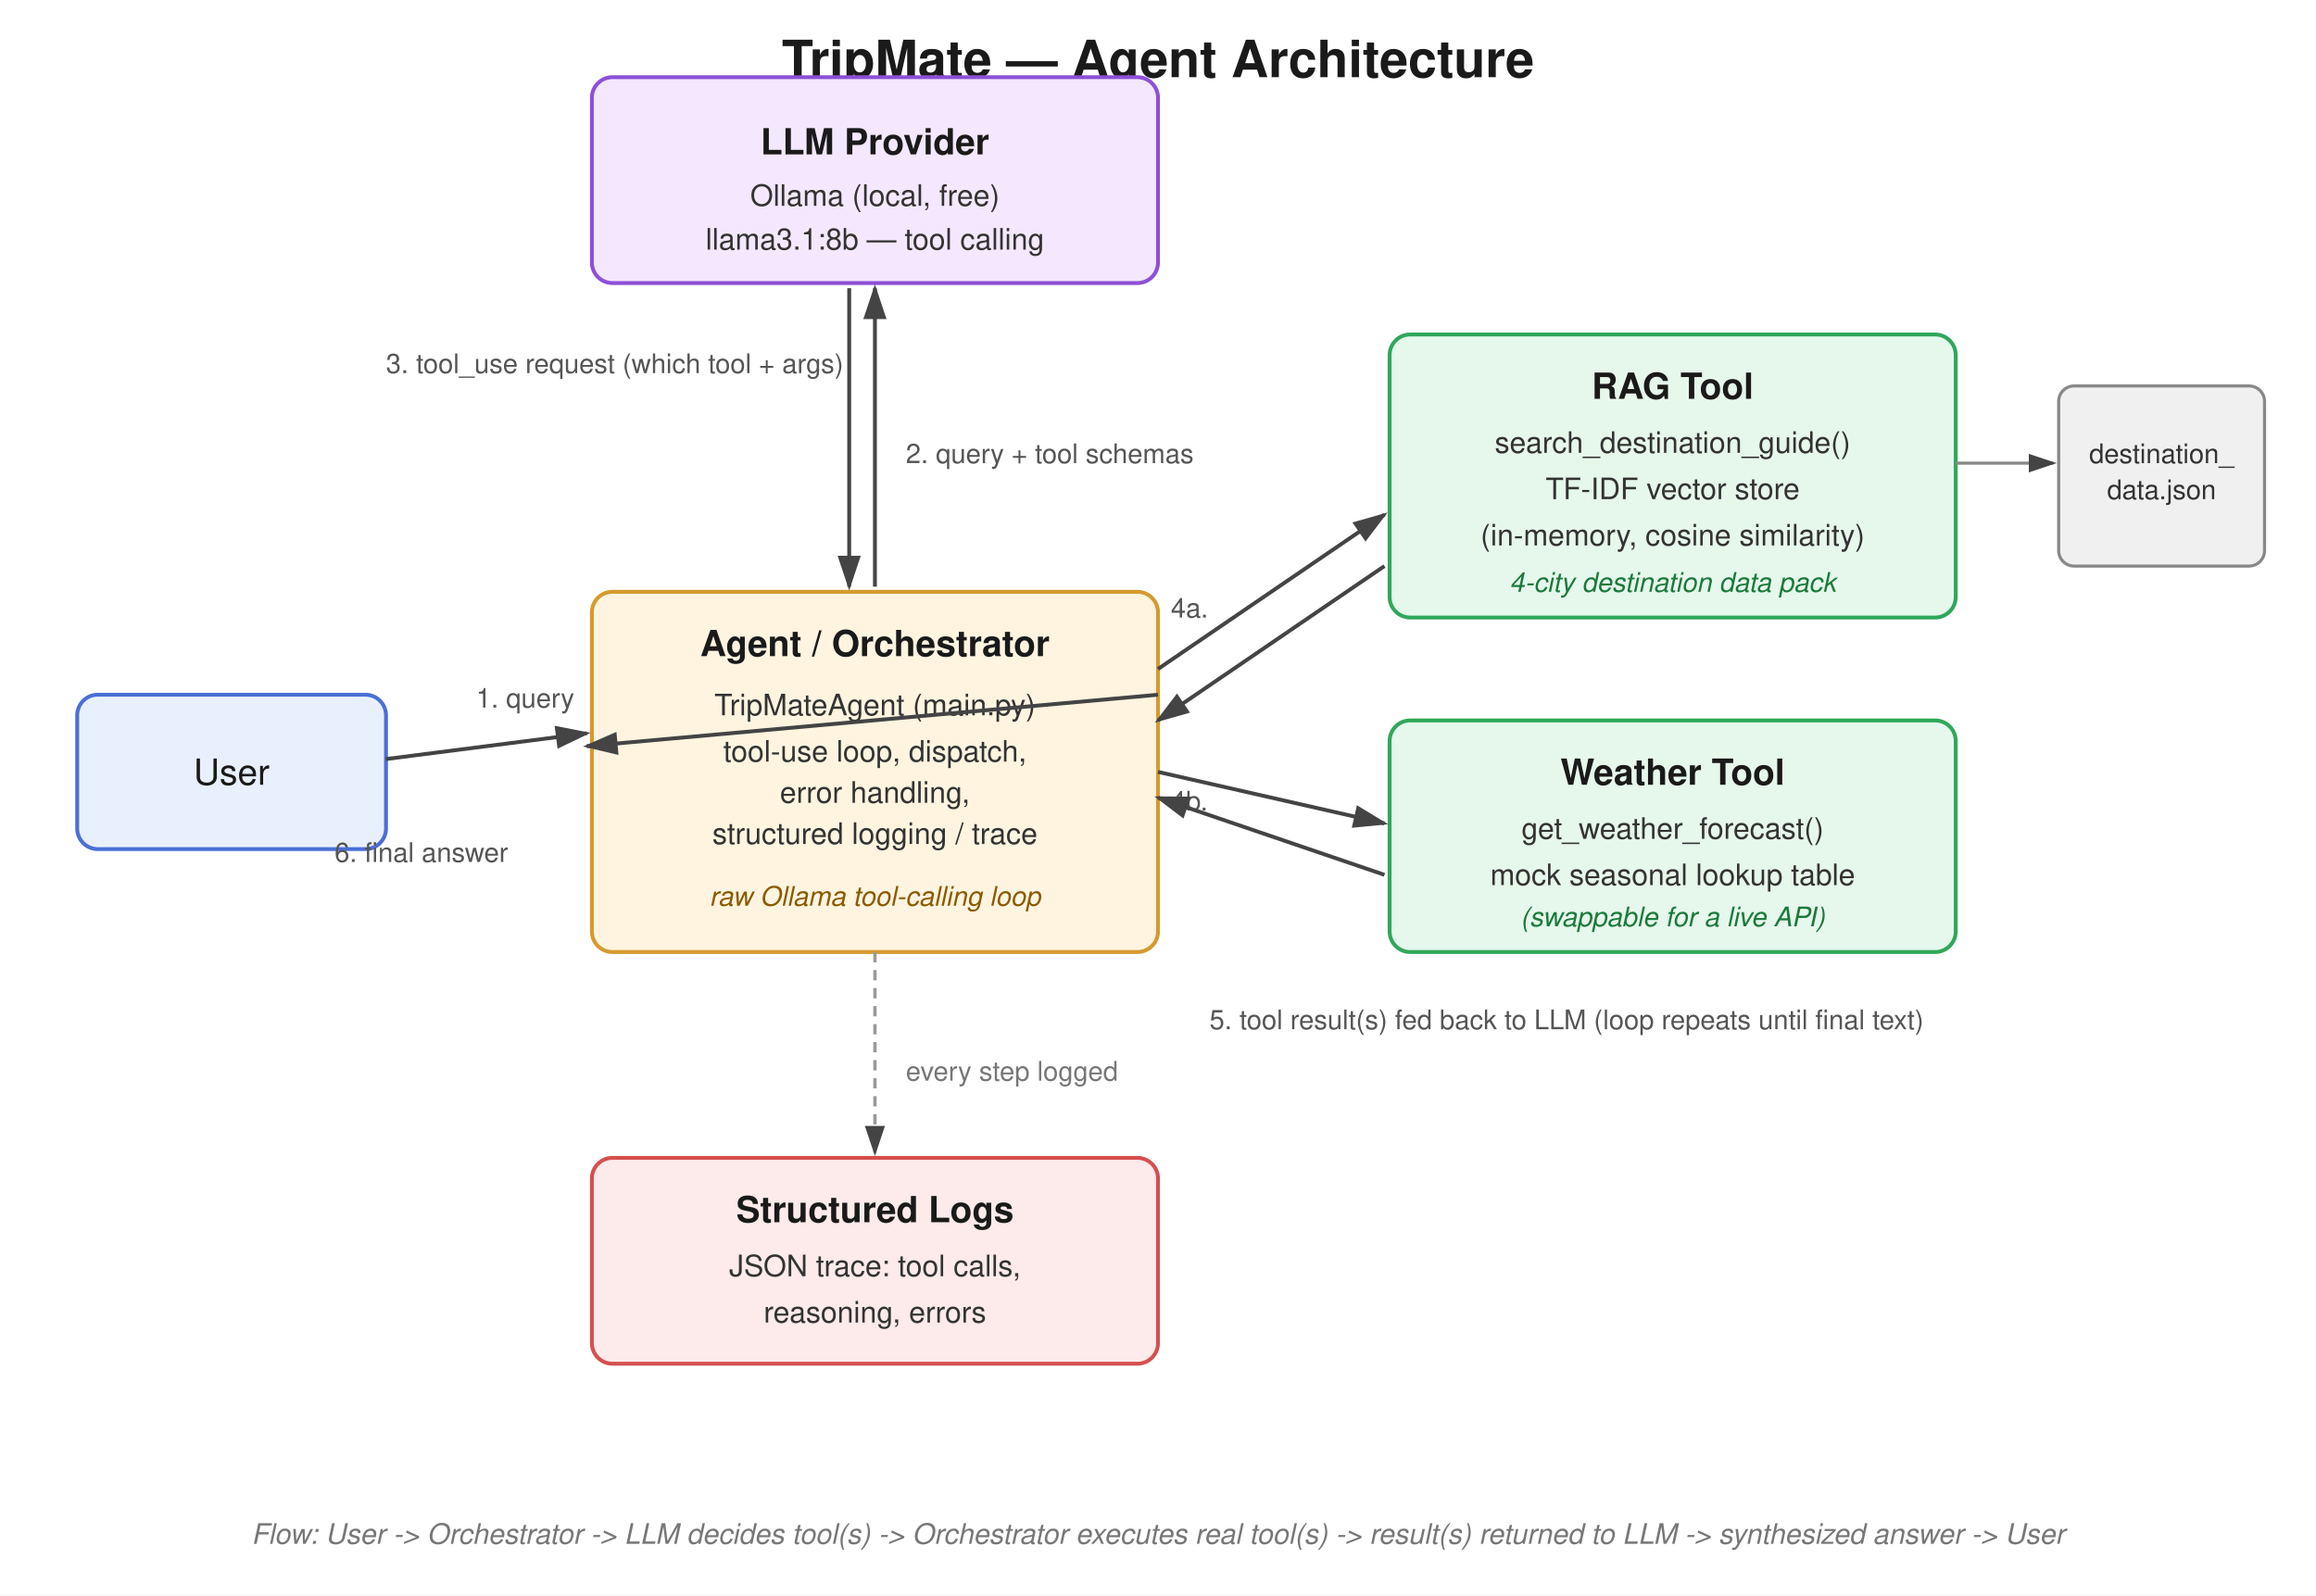
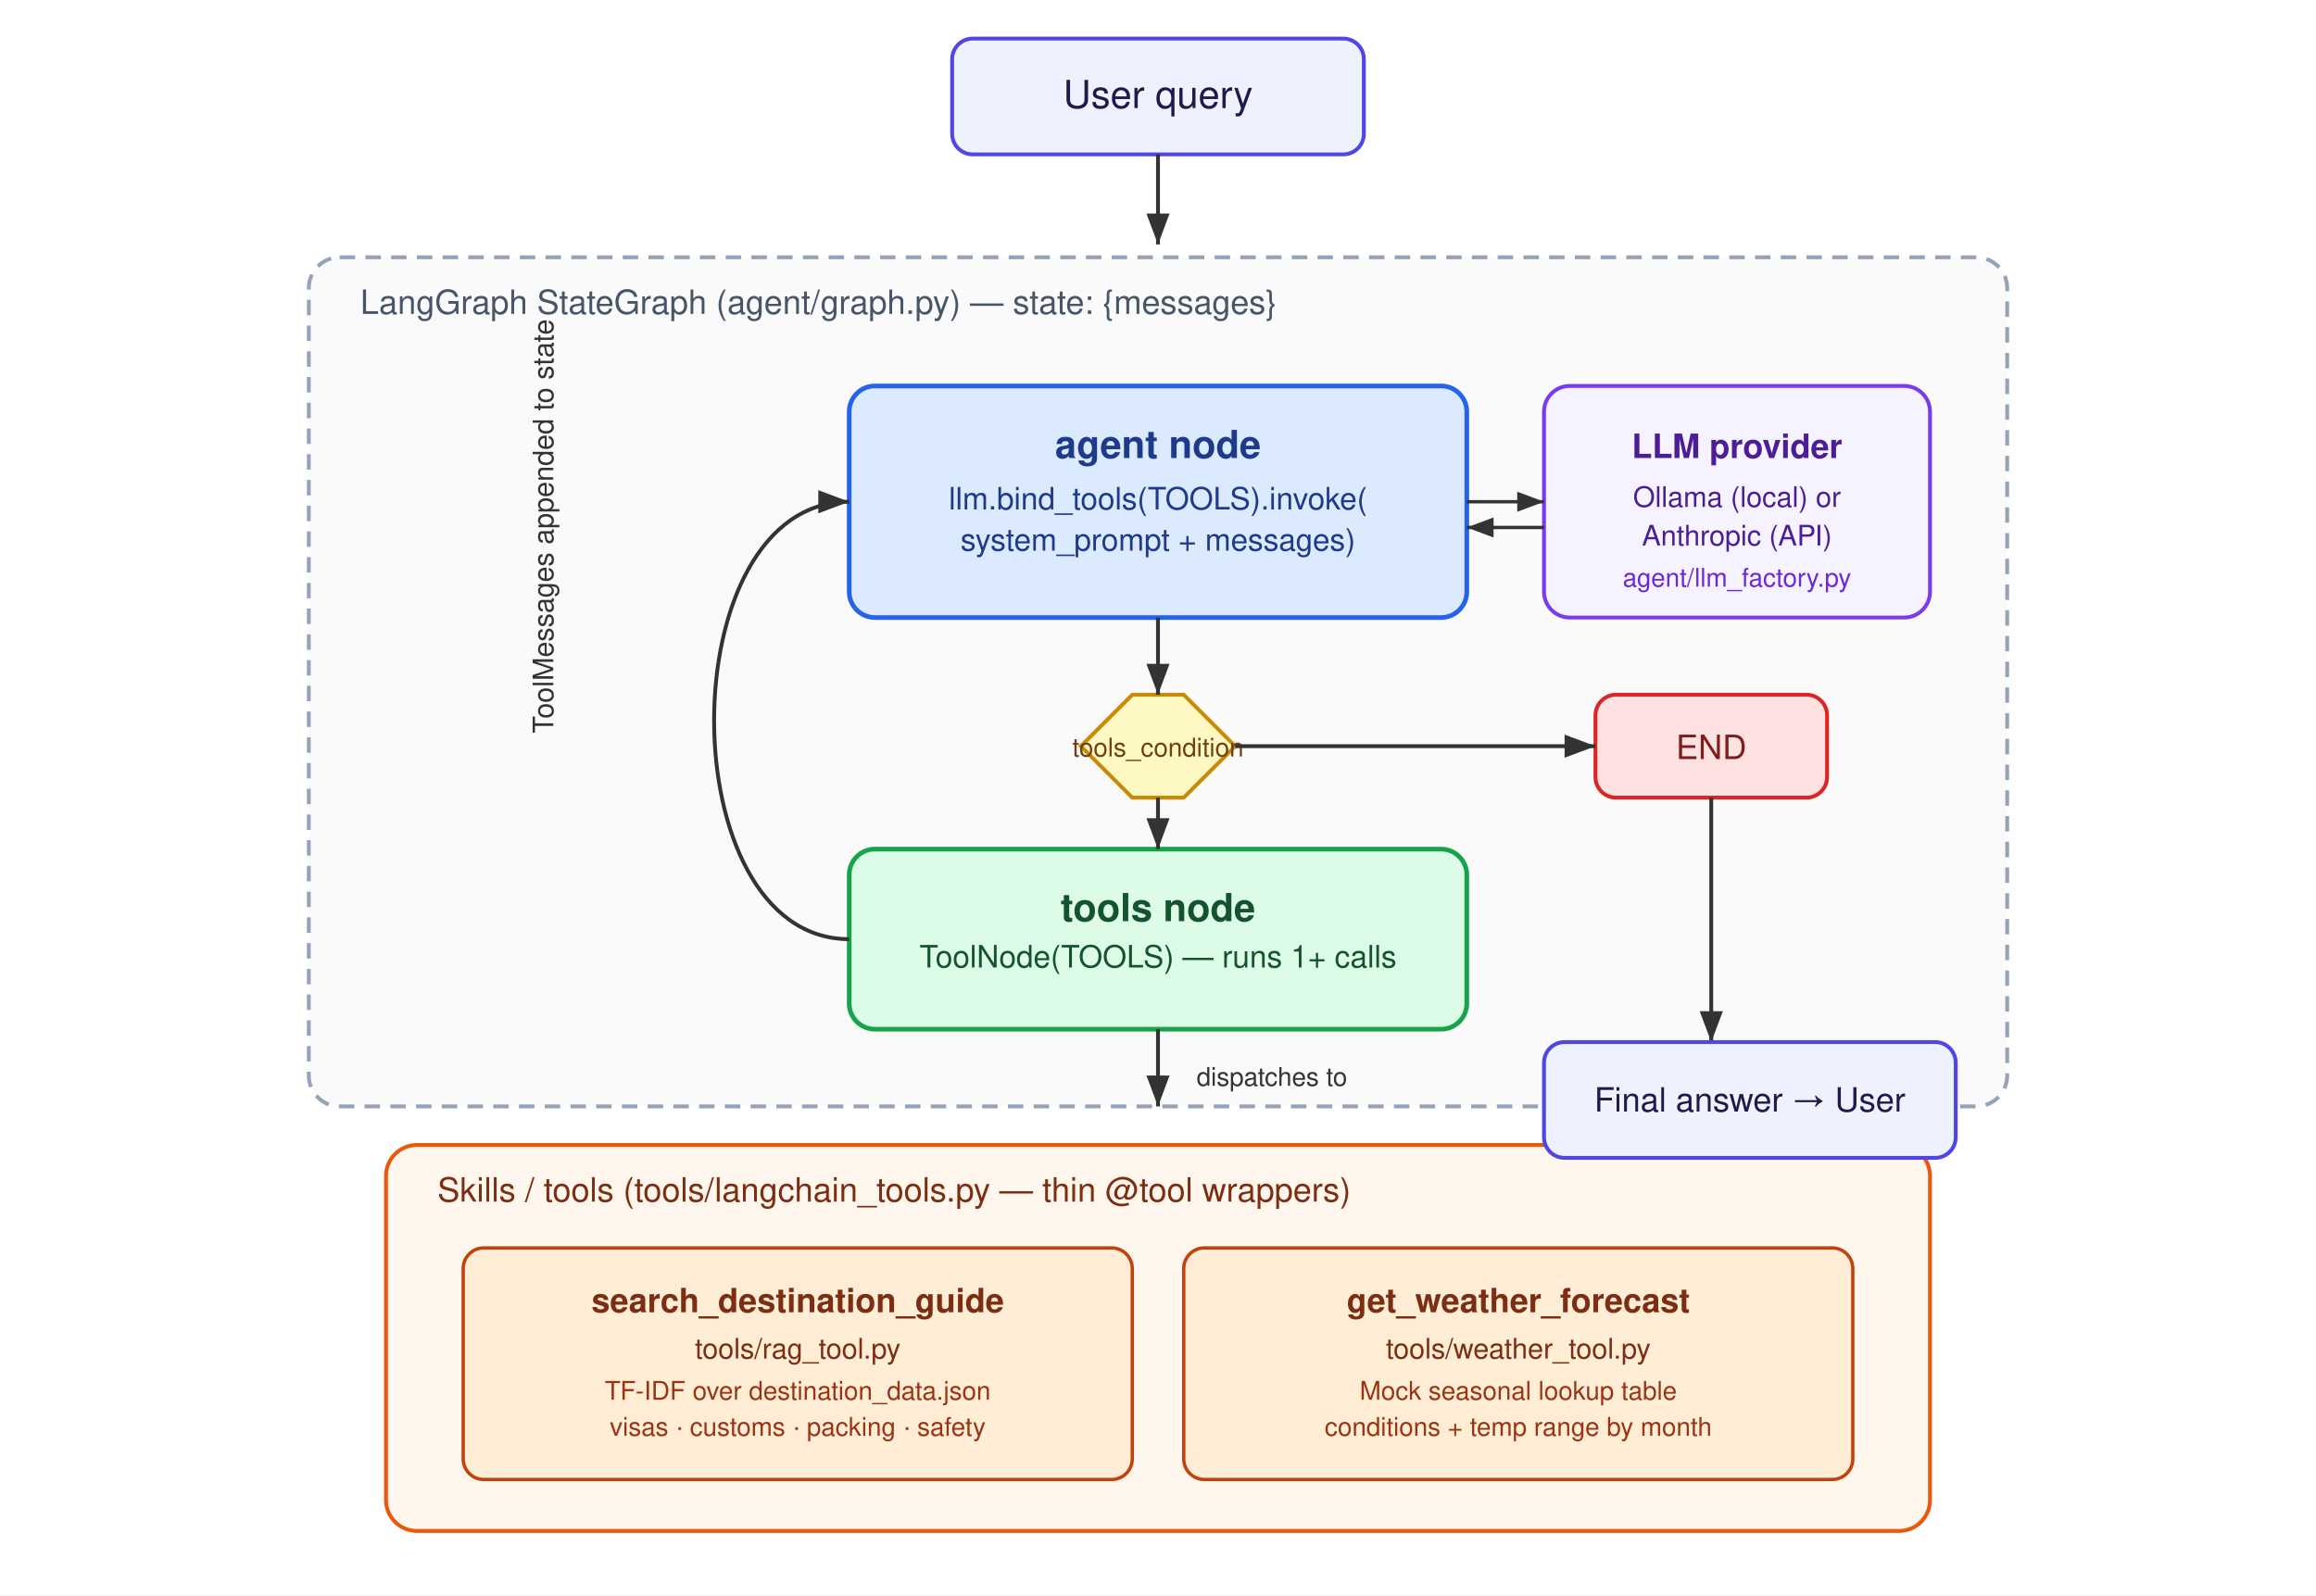
<svg xmlns="http://www.w3.org/2000/svg" viewBox="0 0 900 620" font-family="Helvetica, Arial, sans-serif">
  <defs>
    <marker id="arrow" markerWidth="10" markerHeight="10" refX="8" refY="3" orient="auto" markerUnits="strokeWidth">
-       <path d="M0,0 L0,6 L9,3 z" fill="#444" />
+       <path d="M0,0 L8,3 L0,6 Z" fill="#333" />
    </marker>
  </defs>
  <rect width="900" height="620" fill="#ffffff" />
-   <text x="450" y="30" text-anchor="middle" font-size="20" font-weight="bold" fill="#1a1a1a">TripMate — Agent Architecture</text>
-   <rect x="30" y="270" width="120" height="60" rx="8" fill="#e8f0fe" stroke="#4a6fd6" stroke-width="1.5" />
-   <text x="90" y="305" text-anchor="middle" font-size="14" fill="#1a1a1a">User</text>
-   <rect x="230" y="230" width="220" height="140" rx="8" fill="#fff4e0" stroke="#d69a2d" stroke-width="1.5" />
-   <text x="340" y="255" text-anchor="middle" font-size="14" font-weight="bold" fill="#1a1a1a">Agent / Orchestrator</text>
-   <text x="340" y="278" text-anchor="middle" font-size="11.5" fill="#333">TripMateAgent (main.py)</text>
-   <text x="340" y="296" text-anchor="middle" font-size="11.5" fill="#333">tool-use loop, dispatch,</text>
-   <text x="340" y="312" text-anchor="middle" font-size="11.5" fill="#333">error handling,</text>
-   <text x="340" y="328" text-anchor="middle" font-size="11.5" fill="#333">structured logging / trace</text>
-   <text x="340" y="352" text-anchor="middle" font-size="10.5" fill="#8a5a00" font-style="italic">raw Ollama tool-calling loop</text>
-   <rect x="230" y="30" width="220" height="80" rx="8" fill="#f3e8fd" stroke="#8e4fd6" stroke-width="1.5" />
-   <text x="340" y="60" text-anchor="middle" font-size="14" font-weight="bold" fill="#1a1a1a">LLM Provider</text>
-   <text x="340" y="80" text-anchor="middle" font-size="11.5" fill="#333">Ollama (local, free)</text>
-   <text x="340" y="97" text-anchor="middle" font-size="11.5" fill="#333">llama3.1:8b — tool calling</text>
-   <rect x="540" y="130" width="220" height="110" rx="8" fill="#e6f7ec" stroke="#2fa85a" stroke-width="1.5" />
-   <text x="650" y="155" text-anchor="middle" font-size="14" font-weight="bold" fill="#1a1a1a">RAG Tool</text>
-   <text x="650" y="176" text-anchor="middle" font-size="11.5" fill="#333">search_destination_guide()</text>
-   <text x="650" y="194" text-anchor="middle" font-size="11.5" fill="#333">TF-IDF vector store</text>
-   <text x="650" y="212" text-anchor="middle" font-size="11.5" fill="#333">(in-memory, cosine similarity)</text>
-   <text x="650" y="230" text-anchor="middle" font-size="10.5" fill="#1a7a3a" font-style="italic">4-city destination data pack</text>
-   <rect x="540" y="280" width="220" height="90" rx="8" fill="#e6f7ec" stroke="#2fa85a" stroke-width="1.5" />
-   <text x="650" y="305" text-anchor="middle" font-size="14" font-weight="bold" fill="#1a1a1a">Weather Tool</text>
-   <text x="650" y="326" text-anchor="middle" font-size="11.5" fill="#333">get_weather_forecast()</text>
-   <text x="650" y="344" text-anchor="middle" font-size="11.5" fill="#333">mock seasonal lookup table</text>
-   <text x="650" y="360" text-anchor="middle" font-size="10.5" fill="#1a7a3a" font-style="italic">(swappable for a live API)</text>
-   <rect x="800" y="150" width="80" height="70" rx="6" fill="#f0f0f0" stroke="#888" stroke-width="1.2" />
-   <text x="840" y="180" text-anchor="middle" font-size="10.5" fill="#333">destination_</text>
-   <text x="840" y="194" text-anchor="middle" font-size="10.5" fill="#333">data.json</text>
-   <rect x="230" y="450" width="220" height="80" rx="8" fill="#fdeaea" stroke="#d64f4f" stroke-width="1.5" />
-   <text x="340" y="475" text-anchor="middle" font-size="14" font-weight="bold" fill="#1a1a1a">Structured Logs</text>
-   <text x="340" y="496" text-anchor="middle" font-size="11.5" fill="#333">JSON trace: tool calls,</text>
-   <text x="340" y="514" text-anchor="middle" font-size="11.5" fill="#333">reasoning, errors</text>
-   <line x1="150" y1="295" x2="228" y2="285" stroke="#444" stroke-width="1.5" marker-end="url(#arrow)" />
-   <text x="185" y="275" font-size="10.5" fill="#555">1. query</text>
-   <line x1="450" y1="270" x2="228" y2="290" stroke="#444" stroke-width="1.5" marker-end="url(#arrow)" />
-   <text x="130" y="335" font-size="10.5" fill="#555">6. final answer</text>
-   <line x1="340" y1="228" x2="340" y2="112" stroke="#444" stroke-width="1.5" marker-end="url(#arrow)" />
-   <text x="352" y="180" font-size="10.5" fill="#555">2. query + tool schemas</text>
-   <line x1="330" y1="112" x2="330" y2="228" stroke="#444" stroke-width="1.5" marker-end="url(#arrow)" />
-   <text x="150" y="145" font-size="10.5" fill="#555">3. tool_use request (which tool + args)</text>
-   <line x1="450" y1="260" x2="538" y2="200" stroke="#444" stroke-width="1.5" marker-end="url(#arrow)" />
-   <text x="455" y="240" font-size="10.5" fill="#555">4a.</text>
-   <line x1="538" y1="220" x2="450" y2="280" stroke="#444" stroke-width="1.5" marker-end="url(#arrow)" />
-   <line x1="450" y1="300" x2="538" y2="320" stroke="#444" stroke-width="1.5" marker-end="url(#arrow)" />
-   <text x="455" y="315" font-size="10.5" fill="#555">4b.</text>
-   <line x1="538" y1="340" x2="450" y2="310" stroke="#444" stroke-width="1.5" marker-end="url(#arrow)" />
-   <text x="470" y="400" font-size="10.5" fill="#555">5. tool result(s) fed back to LLM (loop repeats until final text)</text>
-   <line x1="760" y1="180" x2="798" y2="180" stroke="#888" stroke-width="1.2" marker-end="url(#arrow)" />
-   <line x1="340" y1="370" x2="340" y2="448" stroke="#999" stroke-width="1.3" stroke-dasharray="4,3" marker-end="url(#arrow)" />
-   <text x="352" y="420" font-size="10.5" fill="#777">every step logged</text>
-   <text x="450" y="600" text-anchor="middle" font-size="11" fill="#777" font-style="italic">Flow: User -&gt; Orchestrator -&gt; LLM decides tool(s) -&gt; Orchestrator executes real tool(s) -&gt; result(s) returned to LLM -&gt; synthesized answer -&gt; User</text>
+   <rect x="370" y="15" width="160" height="45" rx="8" fill="#eef2ff" stroke="#4f46e5" stroke-width="1.5" />
+   <text x="450" y="42" text-anchor="middle" font-size="15" fill="#1e1b4b">User query</text>
+   <line x1="450" y1="60" x2="450" y2="95" stroke="#333" stroke-width="1.5" marker-end="url(#arrow)" />
+   <rect x="120" y="100" width="660" height="330" rx="12" fill="#fafafa" stroke="#94a3b8" stroke-width="1.5" stroke-dasharray="6,4" />
+   <text x="140" y="122" font-size="13" fill="#475569">LangGraph StateGraph  (agent/graph.py)   —   state: {messages}</text>
+   <rect x="330" y="150" width="240" height="90" rx="10" fill="#dbeafe" stroke="#2563eb" stroke-width="1.8" />
+   <text x="450" y="178" text-anchor="middle" font-size="15" font-weight="bold" fill="#1e3a8a">agent node</text>
+   <text x="450" y="198" text-anchor="middle" font-size="12" fill="#1e3a8a">llm.bind_tools(TOOLS).invoke(</text>
+   <text x="450" y="214" text-anchor="middle" font-size="12" fill="#1e3a8a">system_prompt + messages)</text>
+   <rect x="600" y="150" width="150" height="90" rx="10" fill="#f5f3ff" stroke="#7c3aed" stroke-width="1.5" />
+   <text x="675" y="178" text-anchor="middle" font-size="13" font-weight="bold" fill="#4c1d95">LLM provider</text>
+   <text x="675" y="197" text-anchor="middle" font-size="11" fill="#4c1d95">Ollama (local) or</text>
+   <text x="675" y="212" text-anchor="middle" font-size="11" fill="#4c1d95">Anthropic (API)</text>
+   <text x="675" y="228" text-anchor="middle" font-size="10" fill="#6d28d9">agent/llm_factory.py</text>
+   <line x1="570" y1="195" x2="600" y2="195" stroke="#333" stroke-width="1.3" marker-end="url(#arrow)" />
+   <line x1="600" y1="205" x2="570" y2="205" stroke="#333" stroke-width="1.3" marker-end="url(#arrow)" />
+   <polygon points="440,270 460,270 480,290 460,310 440,310 420,290" fill="#fef9c3" stroke="#ca8a04" stroke-width="1.5" />
+   <text x="450" y="294" text-anchor="middle" font-size="10" fill="#713f12">tools_condition</text>
+   <line x1="450" y1="240" x2="450" y2="270" stroke="#333" stroke-width="1.5" marker-end="url(#arrow)" />
+   <rect x="330" y="330" width="240" height="70" rx="10" fill="#dcfce7" stroke="#16a34a" stroke-width="1.8" />
+   <text x="450" y="358" text-anchor="middle" font-size="15" font-weight="bold" fill="#14532d">tools node</text>
+   <text x="450" y="376" text-anchor="middle" font-size="12" fill="#14532d">ToolNode(TOOLS) — runs 1+ calls</text>
+   <line x1="450" y1="310" x2="450" y2="330" stroke="#333" stroke-width="1.5" marker-end="url(#arrow)" />
+   <path d="M330,365 C260,365 260,195 330,195" fill="none" stroke="#333" stroke-width="1.5" marker-end="url(#arrow)" />
+   <text x="215" y="285" font-size="11" fill="#333" transform="rotate(-90 215 285)">ToolMessages appended to state</text>
+   <rect x="620" y="270" width="90" height="40" rx="8" fill="#fee2e2" stroke="#dc2626" stroke-width="1.5" />
+   <text x="665" y="295" text-anchor="middle" font-size="13" fill="#7f1d1d">END</text>
+   <line x1="480" y1="290" x2="620" y2="290" stroke="#333" stroke-width="1.5" marker-end="url(#arrow)" />
+   <rect x="150" y="445" width="600" height="150" rx="12" fill="#fff7ed" stroke="#ea580c" stroke-width="1.5" />
+   <text x="170" y="467" font-size="13" fill="#7c2d12">Skills / tools  (tools/langchain_tools.py — thin @tool wrappers)</text>
+   <rect x="180" y="485" width="260" height="90" rx="8" fill="#ffedd5" stroke="#c2410c" stroke-width="1.3" />
+   <text x="310" y="510" text-anchor="middle" font-size="13" font-weight="bold" fill="#7c2d12">search_destination_guide</text>
+   <text x="310" y="528" text-anchor="middle" font-size="11" fill="#7c2d12">tools/rag_tool.py</text>
+   <text x="310" y="544" text-anchor="middle" font-size="10" fill="#9a3412">TF-IDF over destination_data.json</text>
+   <text x="310" y="558" text-anchor="middle" font-size="10" fill="#9a3412">visas · customs · packing · safety</text>
+   <rect x="460" y="485" width="260" height="90" rx="8" fill="#ffedd5" stroke="#c2410c" stroke-width="1.3" />
+   <text x="590" y="510" text-anchor="middle" font-size="13" font-weight="bold" fill="#7c2d12">get_weather_forecast</text>
+   <text x="590" y="528" text-anchor="middle" font-size="11" fill="#7c2d12">tools/weather_tool.py</text>
+   <text x="590" y="544" text-anchor="middle" font-size="10" fill="#9a3412">Mock seasonal lookup table</text>
+   <text x="590" y="558" text-anchor="middle" font-size="10" fill="#9a3412">conditions + temp range by month</text>
+   <line x1="450" y1="400" x2="450" y2="430" stroke="#333" stroke-width="1.5" marker-end="url(#arrow)" />
+   <text x="465" y="422" font-size="10" fill="#333">dispatches to</text>
+   <line x1="665" y1="310" x2="665" y2="405" stroke="#333" stroke-width="1.5" marker-end="url(#arrow)" />
+   <rect x="600" y="405" width="160" height="45" rx="8" fill="#eef2ff" stroke="#4f46e5" stroke-width="1.5" />
+   <text x="680" y="432" text-anchor="middle" font-size="13" fill="#1e1b4b">Final answer → User</text>
</svg>
